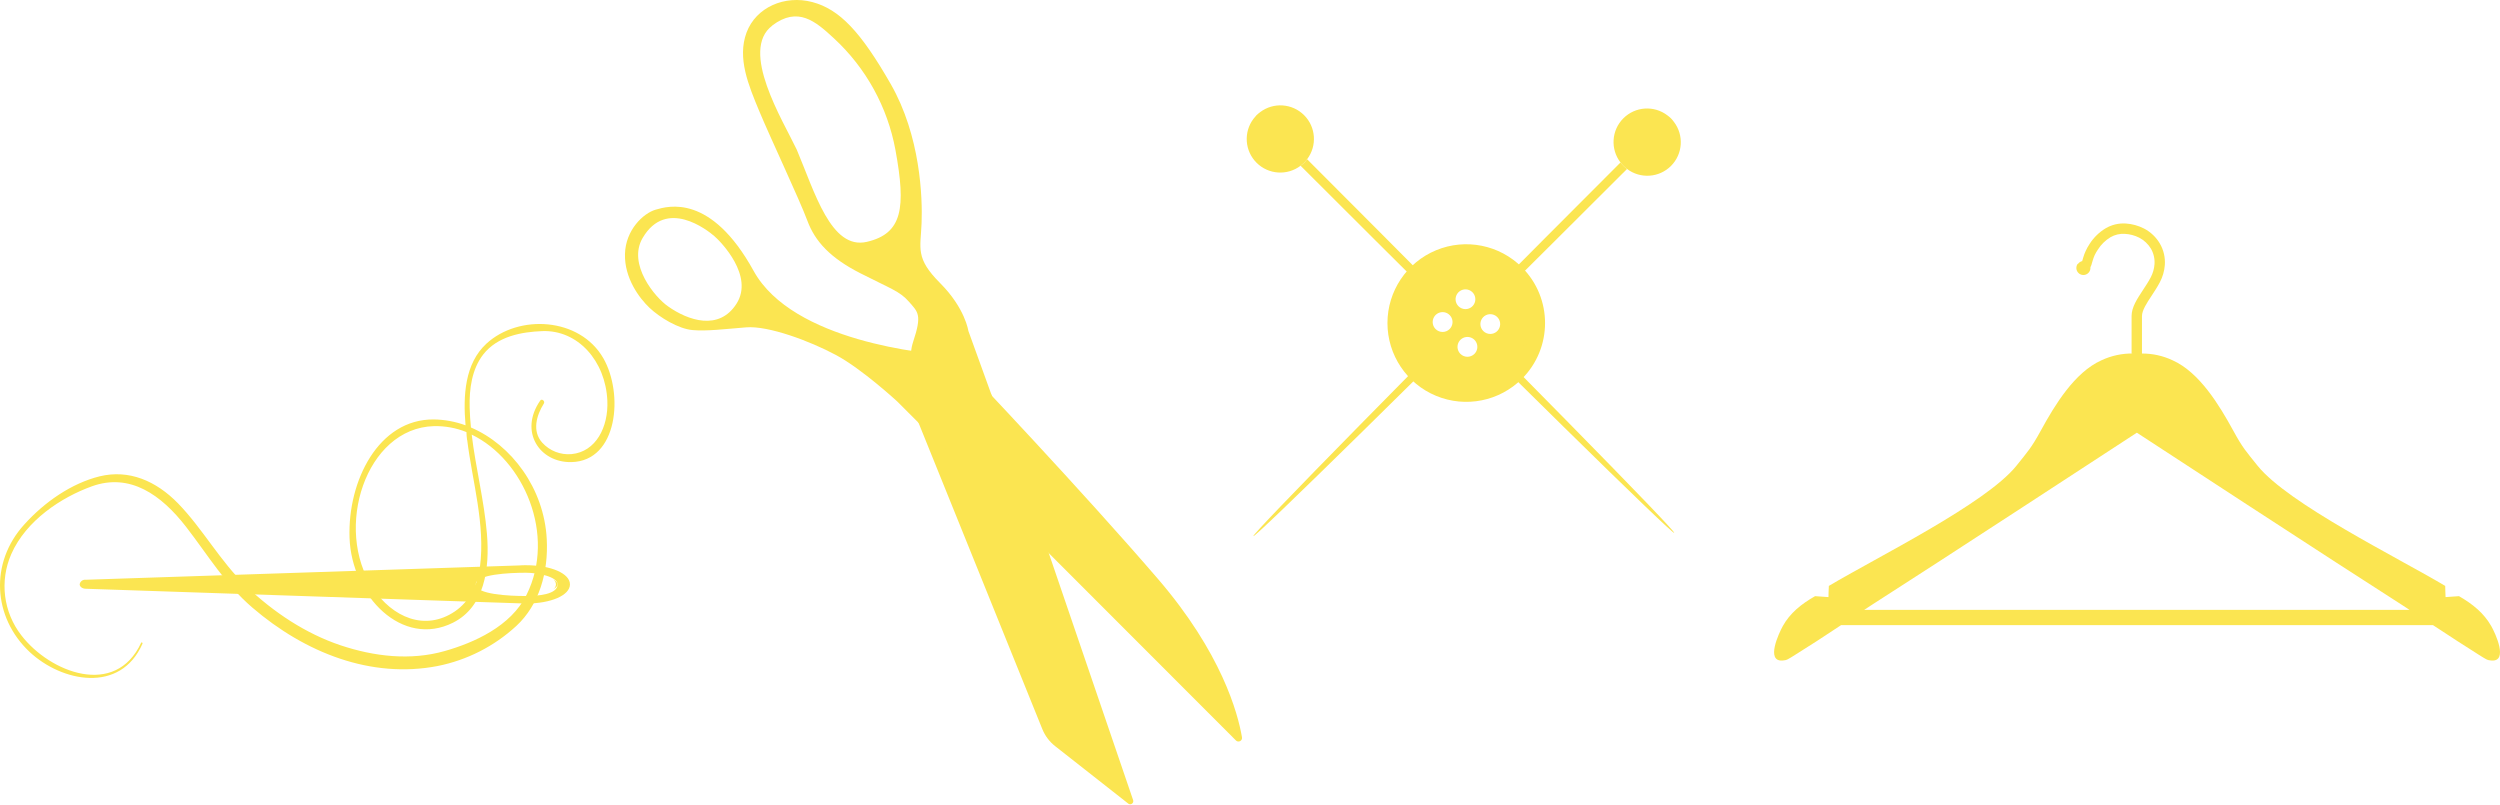
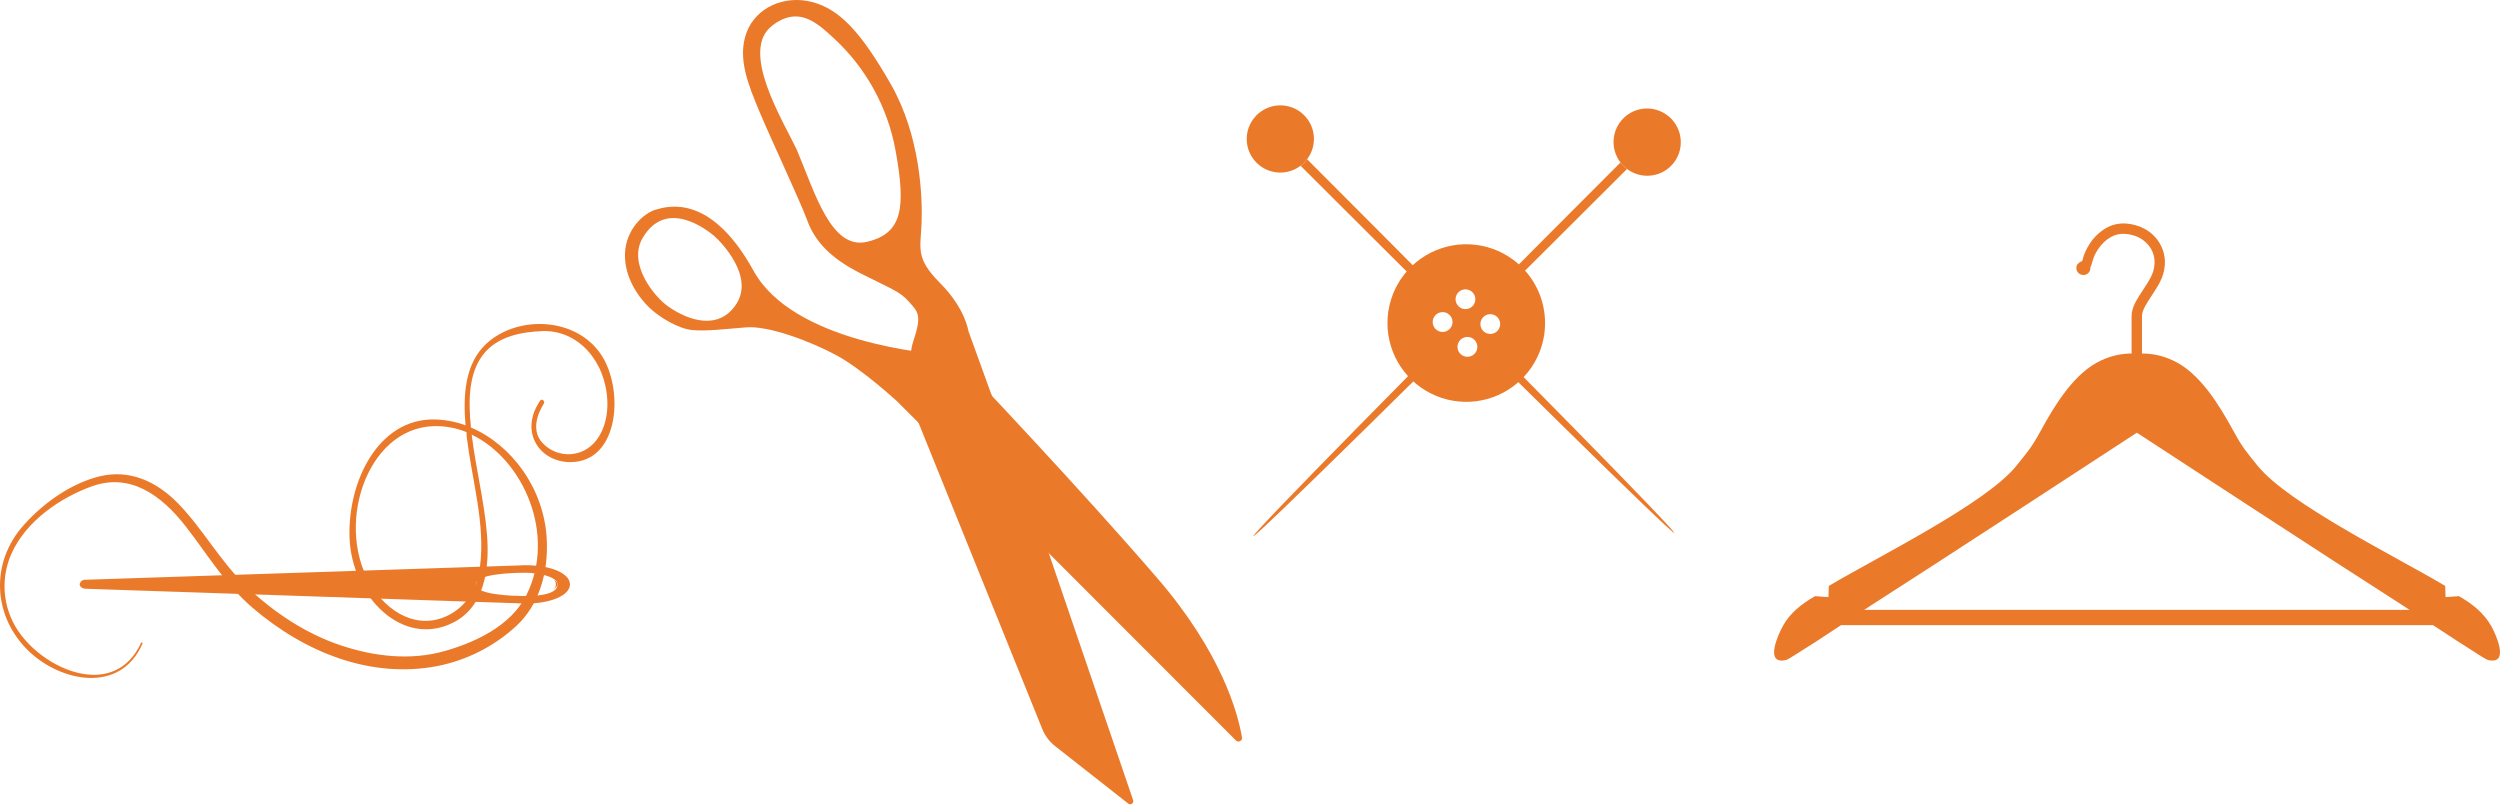
<svg xmlns="http://www.w3.org/2000/svg" width="697.971" height="224.547" viewBox="0 0 697.971 224.547">
  <g id="Layer_2" data-name="Layer 2" transform="translate(0.004 -0.008)">
    <g id="Layer_3" data-name="Layer 3">
-       <path id="Path_1" data-name="Path 1" d="M174.48,70.94c-.17,6.73,4,12.3,6.85,15s8.06,5.87,12,6.22,8.81-.26,15-.76,17.78,3.82,25.07,7.73,17.1,12.97,17.1,12.97L345,206.68a1,1,0,0,0,1.73-.9c-1.13-6.6-5.64-23.47-23.53-44.24C302,136.92,271.94,105.19,267,100a2.52,2.52,0,0,0-1.67-.78c-6.53-.44-44-3.8-54.92-23.56C198.49,54,186.53,57.54,183.06,58.54S174.64,64.22,174.48,70.94Zm4.93-4.49c6.6-11.27,18.06-2.2,20-.54s11.12,11.14,6.23,18.86-13.57,4.71-19.12.78c-3.61-2.47-11.41-11.77-7.11-19.1Z" fill="#fbe551" />
-       <path id="Path_2" data-name="Path 2" d="M208.42,9.1c-2.64,7.13.53,14.67,3.58,22s11.23,24.66,13.39,30.49,6.38,10.41,14.79,14.7,11,5,13.57,7.94,3.72,3.6,1.19,11.19,1.5,22.62,1.5,22.62L291,203.56a11.51,11.51,0,0,0,3.59,4.77l20.44,16.06a.84.84,0,0,0,1,0,.87.87,0,0,0,.32-1l-23.56-69-22.44-62s-.88-6.32-7.87-13.33-5.47-9.59-5.19-16.75S257,38,248.67,23.46,234.42,2.6,226.77.58,211.07,2,208.42,9.1Zm7.21-2c7.13-5.34,12-1.21,17.2,3.62A56.24,56.24,0,0,1,250,41.91c2.95,16.11,2,23.3-8,25.62s-14.56-13.92-19.56-25.74c-3.89-8.2-16.06-27.71-6.81-34.65Z" fill="#fbe551" />
-       <path id="Path_3" data-name="Path 3" d="M256.44,118c.11-.12,8.36,7.94,18.41,18s18.12,18.32,18,18.43-8.36-7.95-18.42-18S256.32,118.15,256.44,118Z" fill="#fbe551" />
-       <path id="Path_4" data-name="Path 4" d="M276.94,110.52c-4.89-5.21-8.47-9-9.91-10.5a2.52,2.52,0,0,0-1.67-.78c-1.77-.12-5.82-.46-11-1.27" fill="#fbe551" />
-       <path id="Path_5" data-name="Path 5" d="M254.35,98a27.219,27.219,0,0,1,4,.35c1.24.12,2.7.29,4.33.42.41,0,.83.08,1.25.1l1.31.1h.35a1.079,1.079,0,0,1,.19,0h.18a2.55,2.55,0,0,1,.7.3,2.81,2.81,0,0,1,.6.48l.49.52c2.6,2.75,4.92,5.27,6.59,7.11a26.79,26.79,0,0,1,2.6,3.06,26.137,26.137,0,0,1-2.91-2.78c-1.74-1.76-4.12-4.23-6.71-7-.16-.18-.33-.35-.49-.52a2.5,2.5,0,0,0-.47-.39,2.31,2.31,0,0,0-.56-.24.58.58,0,0,0-.14,0,.8.8,0,0,0-.15,0h-.31l-1.31-.11-1.26-.13c-1.64-.16-3.1-.37-4.33-.54s-2.22-.38-2.9-.51A4,4,0,0,1,254.35,98Z" fill="#fbe551" />
-       <path id="Path_6" data-name="Path 6" d="M260.91,109.25a2.79,2.79,0,1,1,1.22,3.75A2.79,2.79,0,0,1,260.91,109.25Z" fill="#fbe551" />
-       <path id="Path_7" data-name="Path 7" d="M580.09,73.68l.11-.06a2,2,0,0,1,1.14-.72.623.623,0,0,1,.07-.31,5.179,5.179,0,0,0,.2-.68,12.93,12.93,0,0,1,.69-1.85,14.282,14.282,0,0,1,1.12-2,13.691,13.691,0,0,1,4.49-4.34,9.86,9.86,0,0,1,5.58-1.31,12.94,12.94,0,0,1,5.09,1.4A11,11,0,0,1,603,68a10.4,10.4,0,0,1,1.39,6A12.13,12.13,0,0,1,603,78.81c-.68,1.3-1.49,2.53-2.27,3.72-1.4,2.12-2.71,4.11-2.72,5.73V98.71a19.8,19.8,0,0,1,8.55,1.89c7.5,3.37,13,12.45,16.92,19.61,2.68,4.92,3.58,5.79,6.86,9.89,8.61,10.6,38.74,25.4,52.33,33.49,0,1,.07,2.08.1,3.12l3.75-.26c3.84,2.21,6.93,4.73,9,8.34,1.18,2.08,4.78,9.88.14,9.64-1.31-.07-1.57-.36-3.66-1.65-3.19-2-8.26-5.28-12.74-8.24H514c-4.48,3-9.56,6.28-12.74,8.24-2.09,1.29-2.35,1.58-3.66,1.65-4.64.24-1-7.56.14-9.64,2-3.61,5.13-6.13,9-8.34l3.74.26c0-1,.07-2.08.11-3.12,13.58-8.09,43.71-22.89,52.32-33.49,3.27-4.1,4.19-5,6.87-9.89,3.91-7.16,9.41-16.24,16.91-19.61a20.06,20.06,0,0,1,8.79-1.9h-.37V88.25c0-2.47,1.55-4.8,3.19-7.29.74-1.12,1.51-2.29,2.13-3.47a9.272,9.272,0,0,0,1.08-3.73,7.579,7.579,0,0,0-1-4.33,8.25,8.25,0,0,0-3.28-3.07,10,10,0,0,0-4-1.06,7.05,7.05,0,0,0-4,.93,10.7,10.7,0,0,0-3.52,3.44,12.615,12.615,0,0,0-.91,1.58,11.264,11.264,0,0,0-.54,1.48c-.09.29-.14.48-.19.63a5,5,0,0,1-.45,1.25,1.471,1.471,0,0,1,0,.21,1.965,1.965,0,1,1-3.6-1.09h0Zm92.61,96.59-2.39-1.56c-16.36-10.42-71-46.1-73.73-47.9-2.76,1.8-57.37,37.48-73.73,47.9l-2.39,1.56Z" fill="#fbe551" fill-rule="evenodd" />
-       <path id="Path_8" data-name="Path 8" d="M452.42,45.37c-57.29,57.3-103,103.83-102.51,104.33s47-45.23,104.33-102.51a8.41,8.41,0,0,1-1.82-1.82Z" fill="#fbe551" />
-       <path id="Path_9" data-name="Path 9" d="M467.35,34.06a9.277,9.277,0,0,0-.83-1,9.671,9.671,0,0,0-1-.84A9.36,9.36,0,0,0,452.4,45.34a8.41,8.41,0,0,0,1.82,1.82,9.36,9.36,0,0,0,13.11-13.13Z" fill="#fbe551" />
-       <path id="Path_10" data-name="Path 10" d="M453.57,40.42c-.08,0-.19-.26-.27-.77a5.6,5.6,0,0,1,.19-2.19,6.32,6.32,0,0,1,1.73-2.83,6.65,6.65,0,0,1,3.67-1.8,6.81,6.81,0,0,1,4,.68,6.54,6.54,0,0,1,2.45,2.23,5.73,5.73,0,0,1,.82,2,2.972,2.972,0,0,1,0,.82,9.968,9.968,0,0,0-1.47-2.36,6.59,6.59,0,0,0-2.25-1.73,6.17,6.17,0,0,0-3.37-.49A6.06,6.06,0,0,0,456,35.44a6.26,6.26,0,0,0-1.67,2.3C453.66,39.28,453.77,40.41,453.57,40.42Z" fill="#fbe551" />
-       <path id="Path_11" data-name="Path 11" d="M363.1,46.28c57.3,57.28,103.83,103,104.33,102.51s-45.23-47-102.51-104.33a9.676,9.676,0,0,1-.84,1,10.894,10.894,0,0,1-.98.82Z" fill="#fbe551" />
-       <path id="Path_12" data-name="Path 12" d="M351.79,31.34a9.569,9.569,0,0,0-1,.84,10.791,10.791,0,0,0-.84,1,9.37,9.37,0,0,0,13.15,13.1,10.9,10.9,0,0,0,1-.84,9.669,9.669,0,0,0,.84-1,9.37,9.37,0,0,0-13.13-13.12Z" fill="#fbe551" />
-       <path id="Path_13" data-name="Path 13" d="M358.15,45.13c0,.07-.26.18-.77.27a5.85,5.85,0,0,1-2.19-.2,6.37,6.37,0,0,1-2.84-1.72,6.69,6.69,0,0,1-1.11-7.7,6.58,6.58,0,0,1,2.23-2.46,5.6,5.6,0,0,1,2-.81,2.971,2.971,0,0,1,.82,0A14.293,14.293,0,0,0,354,34a6.56,6.56,0,0,0-1.73,2.25,6,6,0,0,0,.93,6.47,6.38,6.38,0,0,0,2.3,1.67C357,45,358.14,44.93,358.15,45.13Z" fill="#fbe551" />
-       <path id="Path_14" data-name="Path 14" d="M424.94,74.67a22,22,0,1,0,0,31.06A22,22,0,0,0,424.94,74.67ZM400.8,91.88a2.77,2.77,0,1,1,3.91,0,2.77,2.77,0,0,1-3.91,0Zm6.38-6.38a2.76,2.76,0,1,1,1.955.812,2.76,2.76,0,0,1-1.955-.812Zm.55,13.31a2.77,2.77,0,1,1,3.91,0,2.77,2.77,0,0,1-3.91,0Zm6.38-6.38a2.76,2.76,0,1,1,1.955.812A2.76,2.76,0,0,1,414.11,92.43Z" fill="#fbe551" />
-       <path id="Path_15" data-name="Path 15" d="M421.78,102.57a2.661,2.661,0,0,1,.48-.7l.62-.79c.23-.33.48-.71.77-1.14s.54-.94.85-1.48a5.917,5.917,0,0,0,.41-.88c.14-.31.28-.63.42-1a19.56,19.56,0,0,0,1.08-4.79,17.63,17.63,0,0,0-.56-5.88,16.983,16.983,0,0,0-32.85.03,17.63,17.63,0,0,0-.56,5.88,19.56,19.56,0,0,0,1.08,4.79l.41,1a7.162,7.162,0,0,0,.42.88c.31.54.55,1.06.85,1.48s.54.81.77,1.14l.62.79a2.661,2.661,0,0,1,.48.7,3.813,3.813,0,0,1-.66-.54c-.19-.19-.45-.43-.72-.72l-.88-1.1c-.33-.41-.61-.93-1-1.47a7.522,7.522,0,0,1-.48-.89c-.15-.32-.32-.64-.48-1a19.67,19.67,0,0,1-1.3-5,18.36,18.36,0,0,1,.44-6.21,17.69,17.69,0,0,1,3.09-6.46,17.928,17.928,0,0,1,28.64,0,17.69,17.69,0,0,1,3.09,6.46,18.091,18.091,0,0,1,.43,6.21,19.269,19.269,0,0,1-1.29,5c-.16.35-.33.67-.48,1a7.528,7.528,0,0,1-.48.89,11.747,11.747,0,0,1-1,1.47l-.88,1.1-.72.72C422,102.42,421.81,102.6,421.78,102.57Z" fill="#fbe551" />
-       <path id="Path_16" data-name="Path 16" d="M154.4,164.55c.81-.44,1.27-.93,1.27-1.39s-.46-1-1.28-1.39a1.59,1.59,0,0,1,0,2.78Z" fill="#fbe551" />
-       <path id="Path_17" data-name="Path 17" d="M146.83,168.51c7,0,12.29-2.3,12.29-5.35s-5.29-5.35-12.29-5.35c-.62,0-1.22,0-1.82.06l-121.1,4a1.516,1.516,0,0,0-1.67,1.26c0,.68.74,1.23,1.67,1.25L145,168.45C145.59,168.48,146.2,168.51,146.83,168.51Zm8.84-5.35c0,2.83-5.49,3.25-8.84,3.25-4.63,0-14-.42-14-3.25s9.38-3.25,14-3.25c3.34,0,8.84,1.09,8.84,3.25Z" fill="#fbe551" />
-       <path id="Path_18" data-name="Path 18" d="M168.43,100c-6.6-11.44-23.63-12.33-32.62-4.06-6.07,5.59-6.55,14.52-5.84,22.81a26.75,26.75,0,0,0-8.91-1.64c-15.35-.1-24,17.08-23.48,33,.57,16.46,14.78,30.83,28.9,23.74,8.79-4.41,10.29-15,9.46-24.86-.79-9.32-3.14-18.39-4.25-27.64,14.54,7,23.63,28,15.31,44.73-4.4,8.83-14.69,13.37-22.84,15.69-9.6,2.73-19.69,1.53-29.08-1.6C85.4,176.92,76.41,171,68.7,163.63c-7.19-6.88-12.11-16-19-23.09C43.56,134.25,36,131,27.79,133c-7.82,1.95-15.33,7.13-21,13.42C-2.95,157.12-2,172.34,8.24,182c9,8.43,25.35,11.74,31.53-2.26.13-.29-.25-.55-.38-.26C32.25,194.88,14,187.8,6,177.44a22.33,22.33,0,0,1-2.85-22.75c4.15-9.41,14-15.84,22.47-18.9,10.67-3.85,19.4,2.38,26.3,11.27,6.12,7.9,11,16.13,18.52,22.57,14.75,12.67,33.21,19.9,51.7,16.33a45.56,45.56,0,0,0,22-11.19c6.41-5.92,9-15.07,8.5-24.27-.73-14.09-9.8-26.29-21.16-31.14-.18-1.84-.32-3.69-.36-5.55-.14-5.24.63-10.75,3.76-14.8,4-5.17,10.83-6.34,16.51-6.56,9.92-.38,17.68,8.32,18.17,19.42.33,7.38-3.2,14.28-10,14.92a9.84,9.84,0,0,1-8.19-3.21c-2.88-3.21-1.59-7.64.46-10.9.41-.65-.53-1.48-1-.85-6,8.65-.2,17.39,8.7,17.19C172.53,128.74,174.13,109.91,168.43,100Zm-38,22.83c1.43,11.6,5.1,23.62,3.57,35.43-.68,5.27-3,9.7-7,12.44-8.28,5.61-17.45,1.75-22.94-6.55-10.91-16.51-2-44.65,17.07-45.17a22.79,22.79,0,0,1,9.09,1.66,19.777,19.777,0,0,0,.18,2.2Z" fill="#fbe551" />
+       <path id="Path_1" data-name="Path 1" d="M174.48,70.94c-.17,6.73,4,12.3,6.85,15s8.06,5.87,12,6.22,8.81-.26,15-.76,17.78,3.82,25.07,7.73,17.1,12.97,17.1,12.97L345,206.68a1,1,0,0,0,1.73-.9c-1.13-6.6-5.64-23.47-23.53-44.24C302,136.92,271.94,105.19,267,100a2.52,2.52,0,0,0-1.67-.78c-6.53-.44-44-3.8-54.92-23.56C198.49,54,186.53,57.54,183.06,58.54S174.64,64.22,174.48,70.94Zm4.93-4.49c6.6-11.27,18.06-2.2,20-.54s11.12,11.14,6.23,18.86-13.57,4.71-19.12.78c-3.61-2.47-11.41-11.77-7.11-19.1Z" fill="#eb792a" />
+       <path id="Path_2" data-name="Path 2" d="M208.42,9.1c-2.64,7.13.53,14.67,3.58,22s11.23,24.66,13.39,30.49,6.38,10.41,14.79,14.7,11,5,13.57,7.94,3.72,3.6,1.19,11.19,1.5,22.62,1.5,22.62L291,203.56a11.51,11.51,0,0,0,3.59,4.77l20.44,16.06a.84.84,0,0,0,1,0,.87.87,0,0,0,.32-1l-23.56-69-22.44-62s-.88-6.32-7.87-13.33-5.47-9.59-5.19-16.75S257,38,248.67,23.46,234.42,2.6,226.77.58,211.07,2,208.42,9.1Zm7.21-2c7.13-5.34,12-1.21,17.2,3.62A56.24,56.24,0,0,1,250,41.91c2.95,16.11,2,23.3-8,25.62s-14.56-13.92-19.56-25.74c-3.89-8.2-16.06-27.71-6.81-34.65Z" fill="#eb792a" />
+       <path id="Path_3" data-name="Path 3" d="M256.44,118c.11-.12,8.36,7.94,18.41,18s18.12,18.32,18,18.43-8.36-7.95-18.42-18S256.32,118.15,256.44,118Z" fill="#eb792a" />
+       <path id="Path_4" data-name="Path 4" d="M276.94,110.52c-4.89-5.21-8.47-9-9.91-10.5a2.52,2.52,0,0,0-1.67-.78c-1.77-.12-5.82-.46-11-1.27" fill="#eb792a" />
+       <path id="Path_5" data-name="Path 5" d="M254.35,98a27.219,27.219,0,0,1,4,.35c1.24.12,2.7.29,4.33.42.41,0,.83.08,1.25.1l1.31.1h.35a1.079,1.079,0,0,1,.19,0h.18a2.55,2.55,0,0,1,.7.3,2.81,2.81,0,0,1,.6.48l.49.52c2.6,2.75,4.92,5.27,6.59,7.11a26.79,26.79,0,0,1,2.6,3.06,26.137,26.137,0,0,1-2.91-2.78c-1.74-1.76-4.12-4.23-6.71-7-.16-.18-.33-.35-.49-.52a2.5,2.5,0,0,0-.47-.39,2.31,2.31,0,0,0-.56-.24.58.58,0,0,0-.14,0,.8.8,0,0,0-.15,0h-.31l-1.31-.11-1.26-.13c-1.64-.16-3.1-.37-4.33-.54s-2.22-.38-2.9-.51A4,4,0,0,1,254.35,98Z" fill="#eb792a" />
+       <path id="Path_6" data-name="Path 6" d="M260.91,109.25a2.79,2.79,0,1,1,1.22,3.75A2.79,2.79,0,0,1,260.91,109.25Z" fill="#eb792a" />
+       <path id="Path_7" data-name="Path 7" d="M580.09,73.68l.11-.06a2,2,0,0,1,1.14-.72.623.623,0,0,1,.07-.31,5.179,5.179,0,0,0,.2-.68,12.93,12.93,0,0,1,.69-1.85,14.282,14.282,0,0,1,1.12-2,13.691,13.691,0,0,1,4.49-4.34,9.86,9.86,0,0,1,5.58-1.31,12.94,12.94,0,0,1,5.09,1.4A11,11,0,0,1,603,68a10.4,10.4,0,0,1,1.39,6A12.13,12.13,0,0,1,603,78.81c-.68,1.3-1.49,2.53-2.27,3.72-1.4,2.12-2.71,4.11-2.72,5.73V98.71a19.8,19.8,0,0,1,8.55,1.89c7.5,3.37,13,12.45,16.92,19.61,2.68,4.92,3.58,5.79,6.86,9.89,8.61,10.6,38.74,25.4,52.33,33.49,0,1,.07,2.08.1,3.12l3.75-.26c3.84,2.21,6.93,4.73,9,8.34,1.18,2.08,4.78,9.88.14,9.64-1.31-.07-1.57-.36-3.66-1.65-3.19-2-8.26-5.28-12.74-8.24H514c-4.48,3-9.56,6.28-12.74,8.24-2.09,1.29-2.35,1.58-3.66,1.65-4.64.24-1-7.56.14-9.64,2-3.61,5.13-6.13,9-8.34l3.74.26c0-1,.07-2.08.11-3.12,13.58-8.09,43.71-22.89,52.32-33.49,3.27-4.1,4.19-5,6.87-9.89,3.91-7.16,9.41-16.24,16.91-19.61a20.06,20.06,0,0,1,8.79-1.9h-.37V88.25c0-2.47,1.55-4.8,3.19-7.29.74-1.12,1.51-2.29,2.13-3.47a9.272,9.272,0,0,0,1.08-3.73,7.579,7.579,0,0,0-1-4.33,8.25,8.25,0,0,0-3.28-3.07,10,10,0,0,0-4-1.06,7.05,7.05,0,0,0-4,.93,10.7,10.7,0,0,0-3.52,3.44,12.615,12.615,0,0,0-.91,1.58,11.264,11.264,0,0,0-.54,1.48c-.09.29-.14.48-.19.63a5,5,0,0,1-.45,1.25,1.471,1.471,0,0,1,0,.21,1.965,1.965,0,1,1-3.6-1.09h0Zm92.61,96.59-2.39-1.56c-16.36-10.42-71-46.1-73.73-47.9-2.76,1.8-57.37,37.48-73.73,47.9l-2.39,1.56Z" fill="#eb792a" fill-rule="evenodd" />
+       <path id="Path_8" data-name="Path 8" d="M452.42,45.37c-57.29,57.3-103,103.83-102.51,104.33s47-45.23,104.33-102.51a8.41,8.41,0,0,1-1.82-1.82Z" fill="#eb792a" />
+       <path id="Path_9" data-name="Path 9" d="M467.35,34.06a9.277,9.277,0,0,0-.83-1,9.671,9.671,0,0,0-1-.84A9.36,9.36,0,0,0,452.4,45.34a8.41,8.41,0,0,0,1.82,1.82,9.36,9.36,0,0,0,13.11-13.13Z" fill="#eb792a" />
+       <path id="Path_10" data-name="Path 10" d="M453.57,40.42c-.08,0-.19-.26-.27-.77a5.6,5.6,0,0,1,.19-2.19,6.32,6.32,0,0,1,1.73-2.83,6.65,6.65,0,0,1,3.67-1.8,6.81,6.81,0,0,1,4,.68,6.54,6.54,0,0,1,2.45,2.23,5.73,5.73,0,0,1,.82,2,2.972,2.972,0,0,1,0,.82,9.968,9.968,0,0,0-1.47-2.36,6.59,6.59,0,0,0-2.25-1.73,6.17,6.17,0,0,0-3.37-.49A6.06,6.06,0,0,0,456,35.44a6.26,6.26,0,0,0-1.67,2.3C453.66,39.28,453.77,40.41,453.57,40.42Z" fill="#eb792a" />
+       <path id="Path_11" data-name="Path 11" d="M363.1,46.28c57.3,57.28,103.83,103,104.33,102.51s-45.23-47-102.51-104.33a9.676,9.676,0,0,1-.84,1,10.894,10.894,0,0,1-.98.82Z" fill="#eb792a" />
+       <path id="Path_12" data-name="Path 12" d="M351.79,31.34a9.569,9.569,0,0,0-1,.84,10.791,10.791,0,0,0-.84,1,9.37,9.37,0,0,0,13.15,13.1,10.9,10.9,0,0,0,1-.84,9.669,9.669,0,0,0,.84-1,9.37,9.37,0,0,0-13.13-13.12Z" fill="#eb792a" />
+       <path id="Path_13" data-name="Path 13" d="M358.15,45.13c0,.07-.26.18-.77.27a5.85,5.85,0,0,1-2.19-.2,6.37,6.37,0,0,1-2.84-1.72,6.69,6.69,0,0,1-1.11-7.7,6.58,6.58,0,0,1,2.23-2.46,5.6,5.6,0,0,1,2-.81,2.971,2.971,0,0,1,.82,0A14.293,14.293,0,0,0,354,34a6.56,6.56,0,0,0-1.73,2.25,6,6,0,0,0,.93,6.47,6.38,6.38,0,0,0,2.3,1.67C357,45,358.14,44.93,358.15,45.13Z" fill="#eb792a" />
+       <path id="Path_14" data-name="Path 14" d="M424.94,74.67a22,22,0,1,0,0,31.06A22,22,0,0,0,424.94,74.67ZM400.8,91.88a2.77,2.77,0,1,1,3.91,0,2.77,2.77,0,0,1-3.91,0Zm6.38-6.38a2.76,2.76,0,1,1,1.955.812,2.76,2.76,0,0,1-1.955-.812Zm.55,13.31a2.77,2.77,0,1,1,3.91,0,2.77,2.77,0,0,1-3.91,0Zm6.38-6.38a2.76,2.76,0,1,1,1.955.812A2.76,2.76,0,0,1,414.11,92.43Z" fill="#eb792a" />
+       <path id="Path_15" data-name="Path 15" d="M421.78,102.57a2.661,2.661,0,0,1,.48-.7l.62-.79c.23-.33.48-.71.77-1.14s.54-.94.85-1.48a5.917,5.917,0,0,0,.41-.88c.14-.31.28-.63.42-1a19.56,19.56,0,0,0,1.08-4.79,17.63,17.63,0,0,0-.56-5.88,16.983,16.983,0,0,0-32.85.03,17.63,17.63,0,0,0-.56,5.88,19.56,19.56,0,0,0,1.08,4.79l.41,1a7.162,7.162,0,0,0,.42.88c.31.54.55,1.06.85,1.48s.54.81.77,1.14l.62.79a2.661,2.661,0,0,1,.48.7,3.813,3.813,0,0,1-.66-.54c-.19-.19-.45-.43-.72-.72l-.88-1.1c-.33-.41-.61-.93-1-1.47a7.522,7.522,0,0,1-.48-.89c-.15-.32-.32-.64-.48-1a19.67,19.67,0,0,1-1.3-5,18.36,18.36,0,0,1,.44-6.21,17.69,17.69,0,0,1,3.09-6.46,17.928,17.928,0,0,1,28.64,0,17.69,17.69,0,0,1,3.09,6.46,18.091,18.091,0,0,1,.43,6.21,19.269,19.269,0,0,1-1.29,5c-.16.35-.33.67-.48,1a7.528,7.528,0,0,1-.48.89,11.747,11.747,0,0,1-1,1.47l-.88,1.1-.72.72C422,102.42,421.81,102.6,421.78,102.57Z" fill="#eb792a" />
+       <path id="Path_16" data-name="Path 16" d="M154.4,164.55c.81-.44,1.27-.93,1.27-1.39s-.46-1-1.28-1.39a1.59,1.59,0,0,1,0,2.78Z" fill="#eb792a" />
+       <path id="Path_17" data-name="Path 17" d="M146.83,168.51c7,0,12.29-2.3,12.29-5.35s-5.29-5.35-12.29-5.35c-.62,0-1.22,0-1.82.06l-121.1,4a1.516,1.516,0,0,0-1.67,1.26c0,.68.74,1.23,1.67,1.25L145,168.45C145.59,168.48,146.2,168.51,146.83,168.51Zm8.84-5.35c0,2.83-5.49,3.25-8.84,3.25-4.63,0-14-.42-14-3.25s9.38-3.25,14-3.25c3.34,0,8.84,1.09,8.84,3.25Z" fill="#eb792a" />
+       <path id="Path_18" data-name="Path 18" d="M168.43,100c-6.6-11.44-23.63-12.33-32.62-4.06-6.07,5.59-6.55,14.52-5.84,22.81a26.75,26.75,0,0,0-8.91-1.64c-15.35-.1-24,17.08-23.48,33,.57,16.46,14.78,30.83,28.9,23.74,8.79-4.41,10.29-15,9.46-24.86-.79-9.32-3.14-18.39-4.25-27.64,14.54,7,23.63,28,15.31,44.73-4.4,8.83-14.69,13.37-22.84,15.69-9.6,2.73-19.69,1.53-29.08-1.6C85.4,176.92,76.41,171,68.7,163.63c-7.19-6.88-12.11-16-19-23.09C43.56,134.25,36,131,27.79,133c-7.82,1.95-15.33,7.13-21,13.42C-2.95,157.12-2,172.34,8.24,182c9,8.43,25.35,11.74,31.53-2.26.13-.29-.25-.55-.38-.26C32.25,194.88,14,187.8,6,177.44a22.33,22.33,0,0,1-2.85-22.75c4.15-9.41,14-15.84,22.47-18.9,10.67-3.85,19.4,2.38,26.3,11.27,6.12,7.9,11,16.13,18.52,22.57,14.75,12.67,33.21,19.9,51.7,16.33a45.56,45.56,0,0,0,22-11.19c6.41-5.92,9-15.07,8.5-24.27-.73-14.09-9.8-26.29-21.16-31.14-.18-1.84-.32-3.69-.36-5.55-.14-5.24.63-10.75,3.76-14.8,4-5.17,10.83-6.34,16.51-6.56,9.92-.38,17.68,8.32,18.17,19.42.33,7.38-3.2,14.28-10,14.92a9.84,9.84,0,0,1-8.19-3.21c-2.88-3.21-1.59-7.64.46-10.9.41-.65-.53-1.48-1-.85-6,8.65-.2,17.39,8.7,17.19C172.53,128.74,174.13,109.91,168.43,100Zm-38,22.83c1.43,11.6,5.1,23.62,3.57,35.43-.68,5.27-3,9.7-7,12.44-8.28,5.61-17.45,1.75-22.94-6.55-10.91-16.51-2-44.65,17.07-45.17a22.79,22.79,0,0,1,9.09,1.66,19.777,19.777,0,0,0,.18,2.2Z" fill="#eb792a" />
    </g>
  </g>
</svg>
